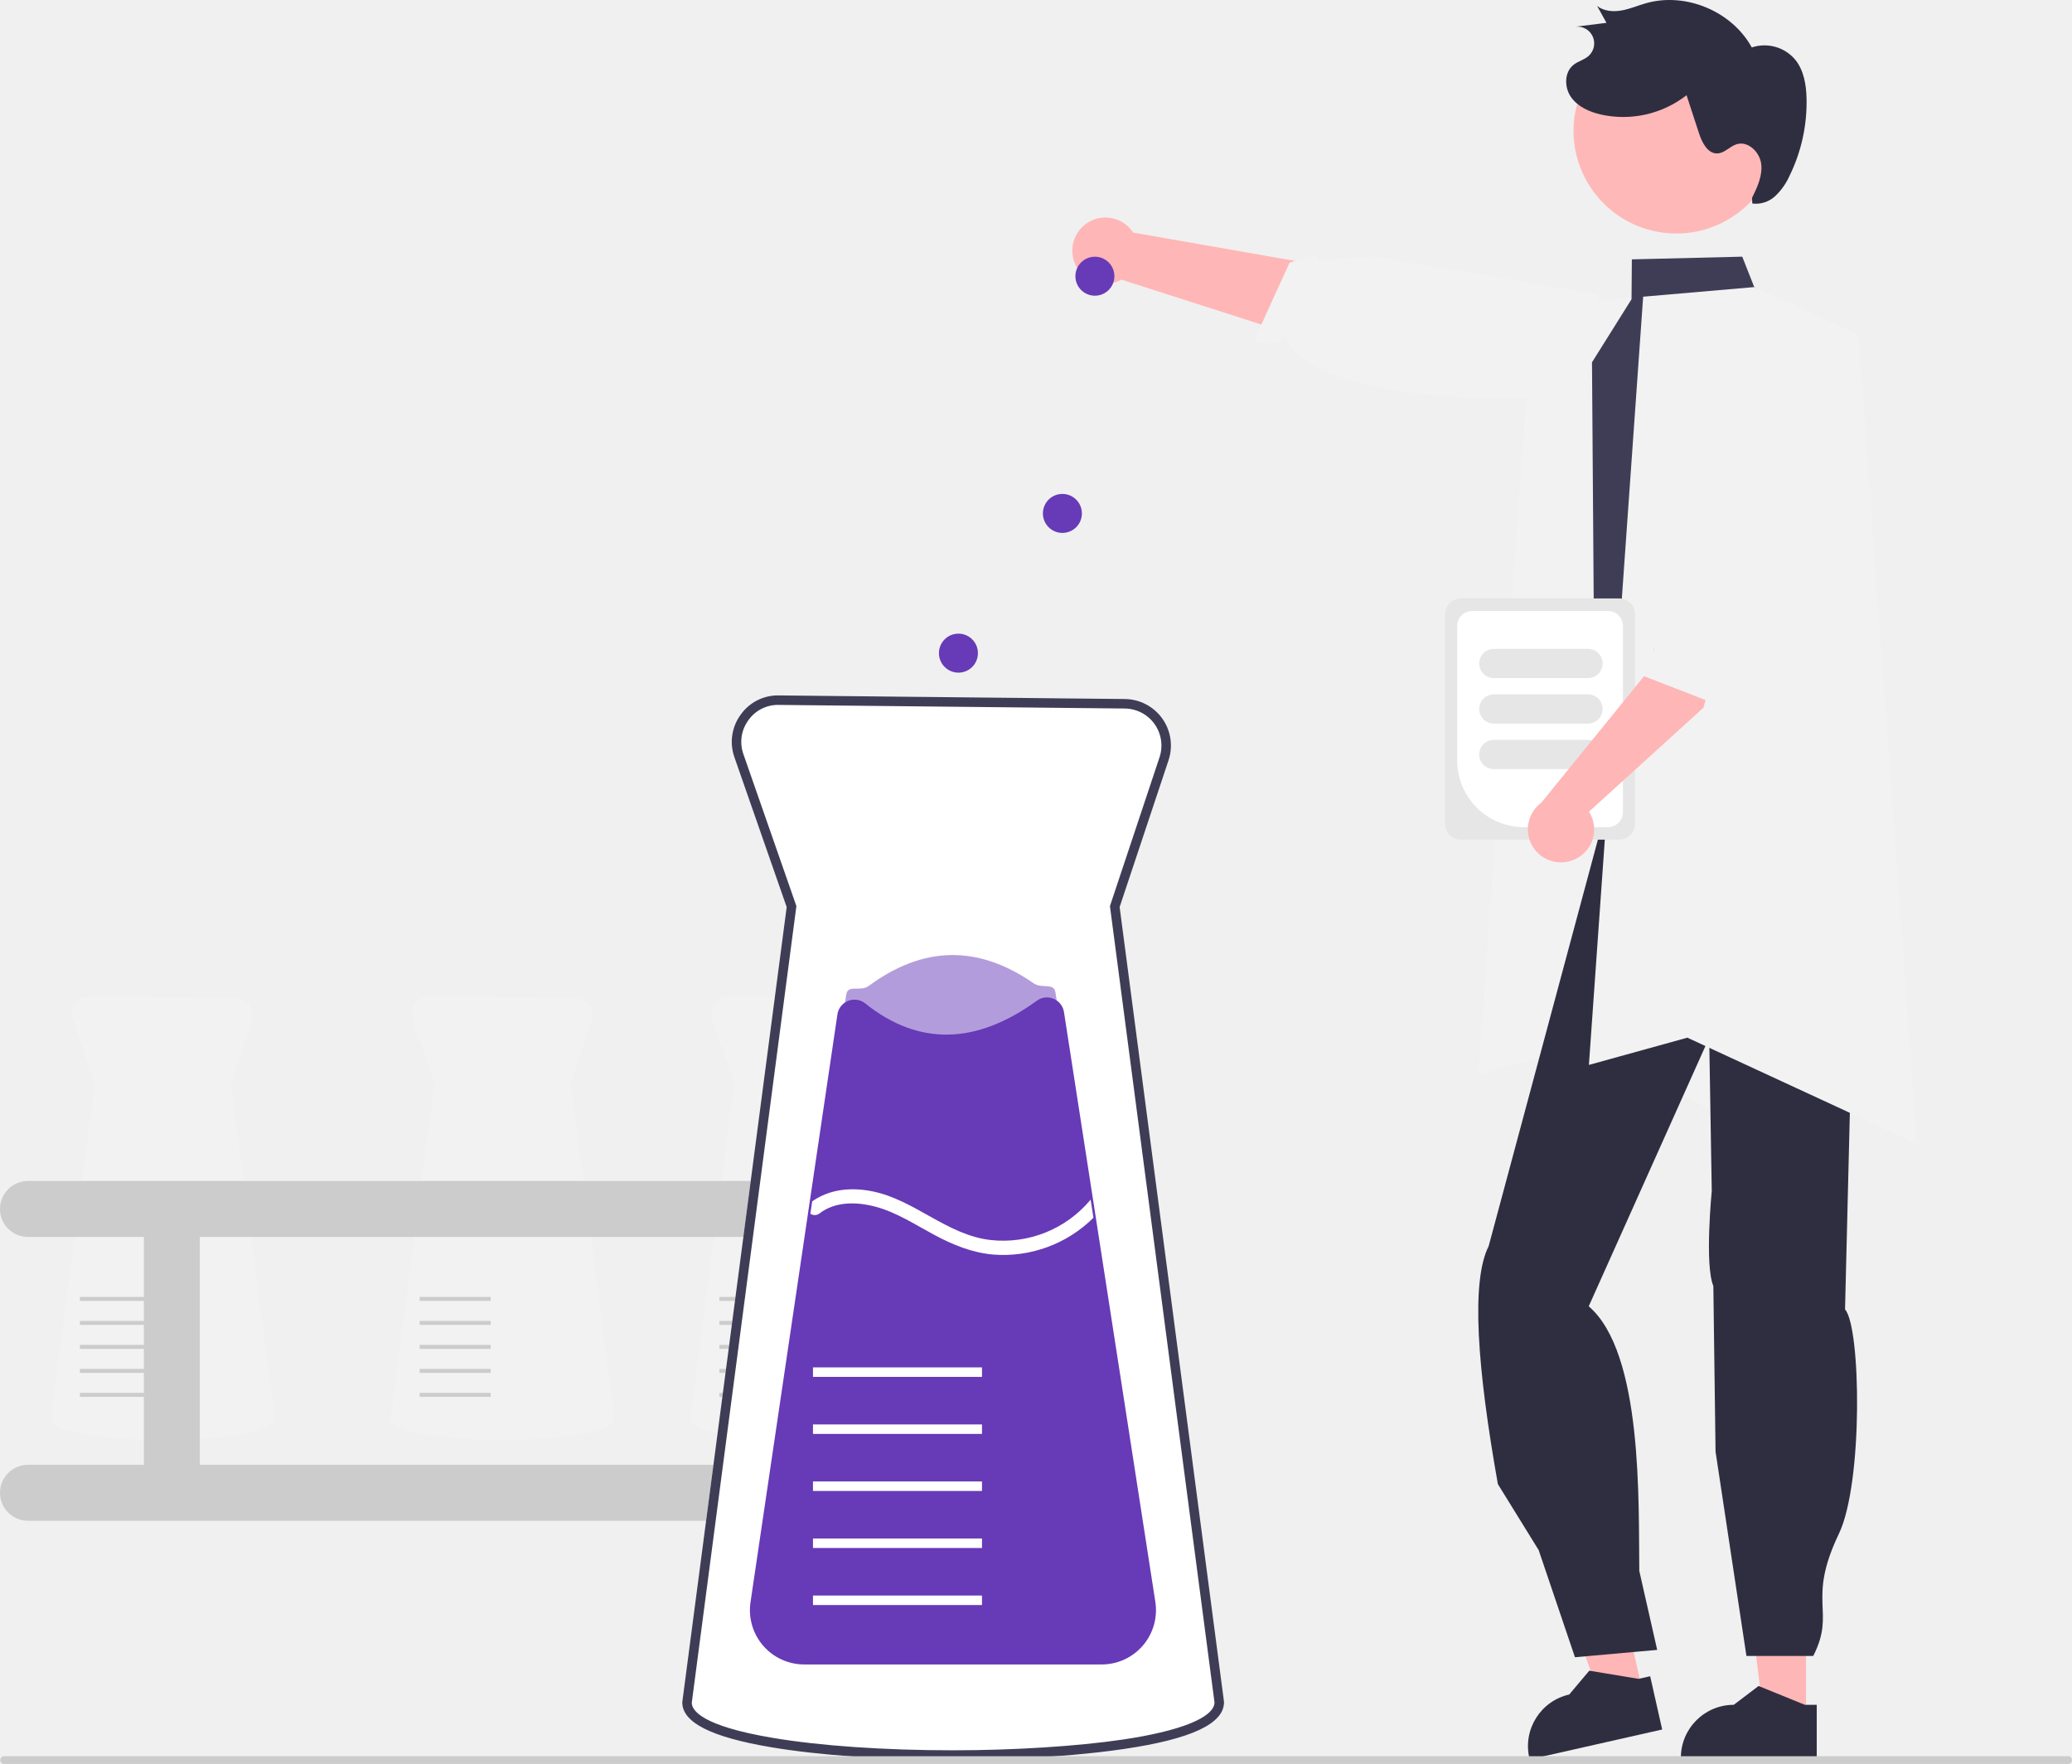
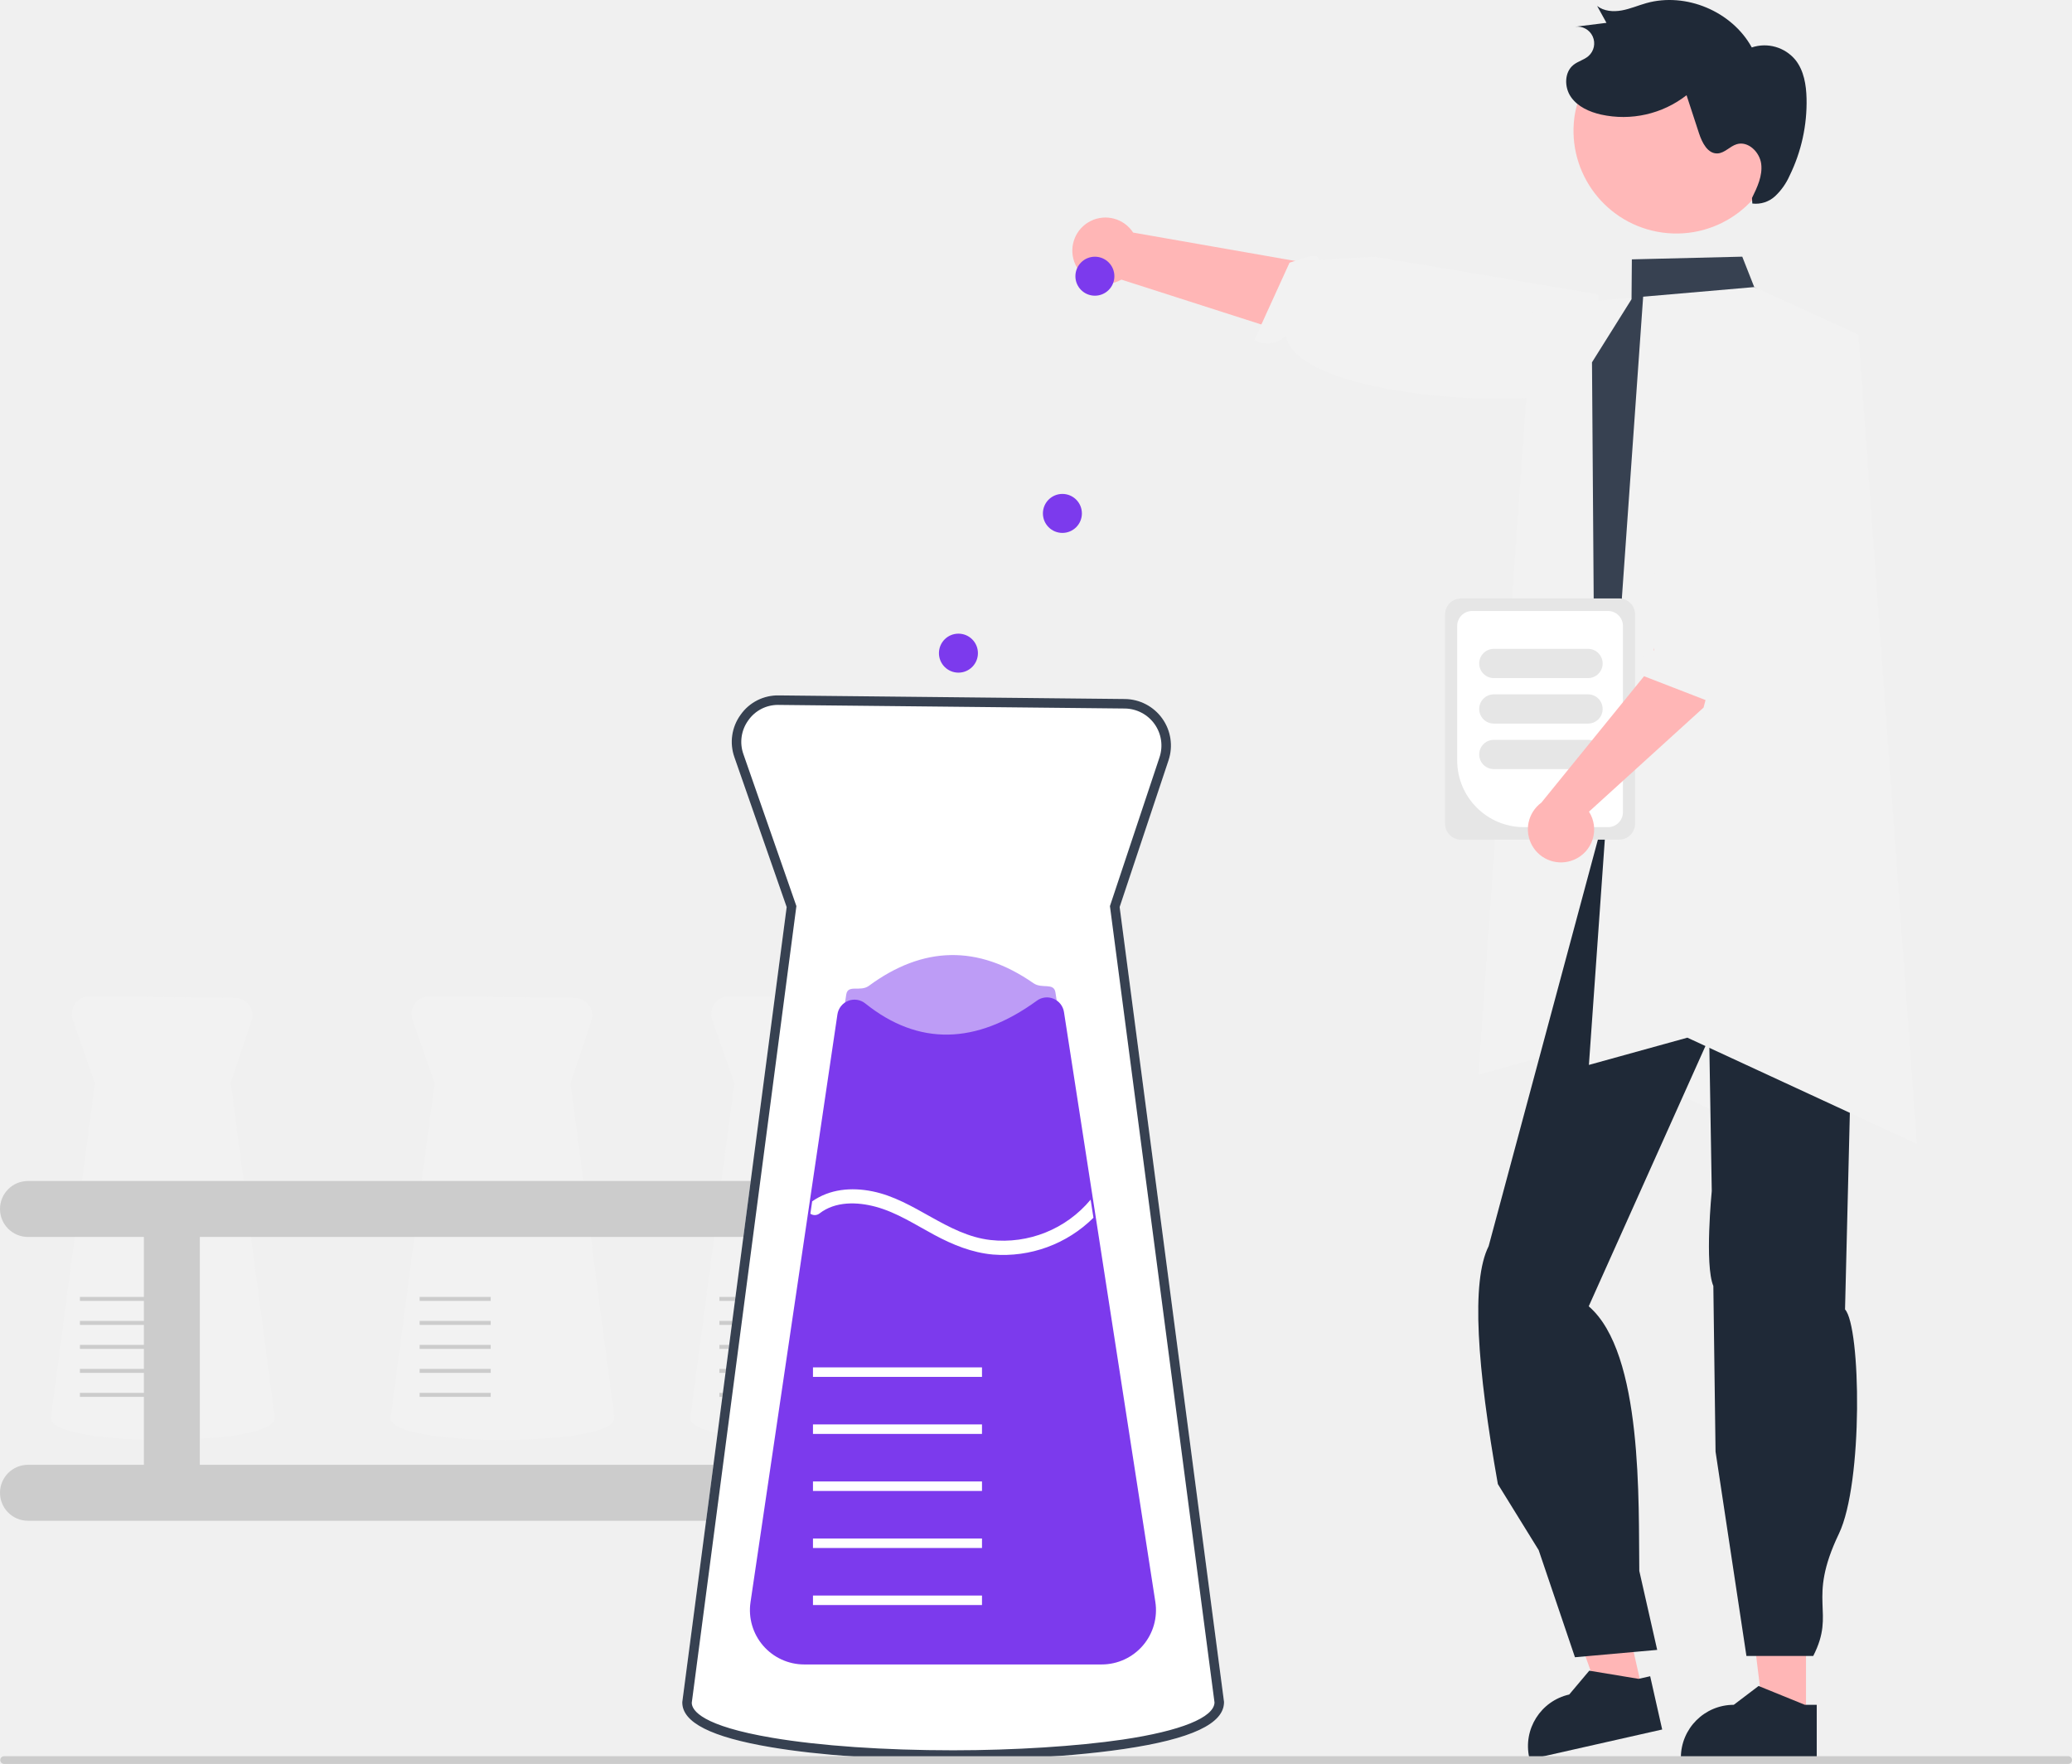
<svg xmlns="http://www.w3.org/2000/svg" data-name="Layer 1" width="637.748" height="542.828" viewBox="0 0 637.748 542.828">
  <path d="M611.767,259.126A10.132,10.132,0,0,0,626.293,264.637l87.876,28.188,29.084-22.818L629.904,250.16a10.187,10.187,0,0,0-18.138,8.966Z" transform="translate(-281.1258 -178.5859)" fill="#ffb6b6" />
  <path d="M774.531,296.795s-.796-1.953-11.311,2.296c-13.052,5.274-82.537,1.748-86.388-17.198a7.96,7.96,0,0,1-9.661,1.375l10.862-23.842c5.654-1.807,8.727-3.145,9.092-.842l17-1L772.976,269.175l1.903,23.766Z" transform="translate(-281.1258 -178.5859)" fill="#f2f2f2" />
  <polygon points="471.753 94.306 505.945 91.346 538 105.999 556 354.999 485.362 322.331 455.055 330.716 471.753 94.306" fill="#f2f2f2" />
  <polygon points="555.874 528.874 542.905 528.873 536.735 478.848 555.876 478.849 555.874 528.874" fill="#ffb6b6" />
-   <path d="M840.307,720.031l-41.819-.002v-.529a16.278,16.278,0,0,1,16.277-16.277h.001l7.639-5.795,14.252,5.796,3.651 0Z" transform="translate(-281.1258 -178.5859)" fill="#2f2e41" />
+   <path d="M840.307,720.031l-41.819-.002v-.529a16.278,16.278,0,0,1,16.277-16.277h.001l7.639-5.795,14.252,5.796,3.651 0Z" transform="translate(-281.1258 -178.5859)" fill="#1f2937" />
  <polygon points="505.615 520.701 492.964 523.557 475.926 476.12 494.598 471.904 505.615 520.701" fill="#ffb6b6" />
-   <path d="M792.736,710.821l-40.792,9.21-.117-.516A16.278,16.278,0,0,1,764.12,700.053l.001-0,6.175-7.335,15.179,2.514,3.561-.804Z" transform="translate(-281.1258 -178.5859)" fill="#2f2e41" />
-   <path d="M853.426,401.633c6.081,18.339,5.438,38.246-1.462,59.612l-2.949,120.293c4.876,5.366,5.621,53.38-1.889,69.047-10.03,20.921-.806,23.718-7.896,37.598H818.665l-9.505-62.881-.677-50.969c-2.731-6.467-.489-29.225-.489-29.225L807.205,497.917,770.126,580.585c16.799,14.379,15.287,60.826,15.564,81.427l5.508,24.309-25.31,2.263-11.169-32.967-12.558-20.315c-6.399-35.996-8.297-62.422-2.841-73.216l37.222-138.486Z" transform="translate(-281.1258 -178.5859)" fill="#2f2e41" />
-   <path d="M856.061,395.512l-3.39-6.78c-4.15-25.71-8.25-49.69-2.68-71.26.35-18.83-5.47-36.52-21.63-46.18l-7.29-4.36-3.69-9.36-33.98.83-.1,12.27-12.17,19.41v.08l.76,105.62,3.36,10.9-5.07,12.68,2.69,8.09,66.99-10.71,7.79-1.25a13.918,13.918,0,0,0,2.59-1.13,14.232,14.232,0,0,0,6.22-6.95c.07-.17.13-.33.19-.5a13.934,13.934,0,0,0,.9-4.3A14.303,14.303,0,0,0,856.061,395.512Z" transform="translate(-281.1258 -178.5859)" fill="#3f3d56" />
+   <path d="M792.736,710.821l-40.792,9.21-.117-.516A16.278,16.278,0,0,1,764.12,700.053l.001-0,6.175-7.335,15.179,2.514,3.561-.804Z" transform="translate(-281.1258 -178.5859)" fill="#1f2937" />
+   <path d="M853.426,401.633c6.081,18.339,5.438,38.246-1.462,59.612l-2.949,120.293c4.876,5.366,5.621,53.38-1.889,69.047-10.03,20.921-.806,23.718-7.896,37.598H818.665l-9.505-62.881-.677-50.969c-2.731-6.467-.489-29.225-.489-29.225L807.205,497.917,770.126,580.585c16.799,14.379,15.287,60.826,15.564,81.427l5.508,24.309-25.31,2.263-11.169-32.967-12.558-20.315c-6.399-35.996-8.297-62.422-2.841-73.216l37.222-138.486Z" transform="translate(-281.1258 -178.5859)" fill="#1f2937" />
+   <path d="M856.061,395.512l-3.39-6.78c-4.15-25.71-8.25-49.69-2.68-71.26.35-18.83-5.47-36.52-21.63-46.18l-7.29-4.36-3.69-9.36-33.98.83-.1,12.27-12.17,19.41v.08l.76,105.62,3.36,10.9-5.07,12.68,2.69,8.09,66.99-10.71,7.79-1.25a13.918,13.918,0,0,0,2.59-1.13,14.232,14.232,0,0,0,6.22-6.95c.07-.17.13-.33.19-.5a13.934,13.934,0,0,0,.9-4.3A14.303,14.303,0,0,0,856.061,395.512Z" transform="translate(-281.1258 -178.5859)" fill="#374151" />
  <path d="M857.551,402.612a13.934,13.934,0,0,1-.9,4.3l-6.41,7.45a13.918,13.918,0,0,1-2.59,1.13l-7.79,1.25,11.27-21.19-24.77-54.23Z" transform="translate(-281.1258 -178.5859)" opacity="0.2" />
  <path d="M331.253,621.713a148.84,148.84,0,0,1-23.52-1.628c-7.248-1.226-10.924-2.967-10.924-5.176l.003-.04L310.334,511.919l-6.81-19.522a5.409,5.409,0,0,1,5.163-7.19l44.784.466a5.409,5.409,0,0,1,5.075,7.119l-6.375,19.124,13.522,102.953C365.697,620.281,344.046,621.713,331.253,621.713Z" transform="translate(-281.1258 -178.5859)" fill="#f2f2f2" />
  <rect x="24.602" y="428.635" width="21.876" height="1.23" fill="#ccc" />
  <rect x="24.602" y="421.254" width="21.876" height="1.23" fill="#ccc" />
  <rect x="24.602" y="413.874" width="21.876" height="1.23" fill="#ccc" />
  <rect x="24.602" y="406.493" width="21.876" height="1.23" fill="#ccc" />
  <rect x="24.602" y="399.112" width="21.876" height="1.23" fill="#ccc" />
  <path d="M528.073,621.713a148.84,148.84,0,0,1-23.52-1.628c-7.248-1.226-10.924-2.967-10.924-5.176l.003-.04L507.154,511.919l-6.81-19.522a5.409,5.409,0,0,1,5.163-7.19l44.784.466a5.409,5.409,0,0,1,5.075,7.119l-6.375,19.124,13.522,102.953C562.516,620.281,540.865,621.713,528.073,621.713Z" transform="translate(-281.1258 -178.5859)" fill="#f2f2f2" />
  <rect x="221.422" y="428.635" width="21.876" height="1.23" fill="#ccc" />
  <rect x="221.422" y="421.254" width="21.876" height="1.23" fill="#ccc" />
  <rect x="221.422" y="413.874" width="21.876" height="1.23" fill="#ccc" />
  <rect x="221.422" y="406.493" width="21.876" height="1.23" fill="#ccc" />
  <rect x="221.422" y="399.112" width="21.876" height="1.23" fill="#ccc" />
  <path d="M435.814,621.713a148.84,148.84,0,0,1-23.52-1.628c-7.248-1.226-10.924-2.967-10.924-5.176l.003-.04L414.895,511.919l-6.81-19.522a5.409,5.409,0,0,1,5.163-7.19l44.784.466a5.409,5.409,0,0,1,5.075,7.119l-6.375,19.124,13.522,102.953C470.257,620.281,448.606,621.713,435.814,621.713Z" transform="translate(-281.1258 -178.5859)" fill="#f2f2f2" />
  <rect x="129.163" y="428.635" width="21.876" height="1.23" fill="#ccc" />
  <rect x="129.163" y="421.254" width="21.876" height="1.23" fill="#ccc" />
  <rect x="129.163" y="413.874" width="21.876" height="1.23" fill="#ccc" />
  <rect x="129.163" y="406.493" width="21.876" height="1.23" fill="#ccc" />
  <rect x="129.163" y="399.112" width="21.876" height="1.23" fill="#ccc" />
  <path d="M581.275,629.363H539.451V559.246h41.824a8.611,8.611,0,0,0,0-17.222H289.737a8.611,8.611,0,0,0,0,17.222h35.674v70.117H289.737a8.611,8.611,0,0,0,0,17.222H581.275a8.611,8.611,0,1,0,0-17.222Zm-238.644,0V559.246h179.598v70.117Z" transform="translate(-281.1258 -178.5859)" fill="#ccc" />
  <path d="M574.502,720.147c-21.392,0-41.344-1.383-56.178-3.892-18.3-3.095-27.197-7.594-27.197-13.751l.01-.194,32.12-244.578L507.177,411.632a14.157,14.157,0,0,1,1.891-13.075,13.998,13.998,0,0,1,11.802-5.968L627.357,393.698A14.325,14.325,0,0,1,640.798,412.553l-15.053,45.161,32.126,244.6v.094c.004,6.639-10.068,11.353-30.79,14.411C606.723,719.823,583.529,720.147,574.502,720.147Z" transform="translate(-281.1258 -178.5859)" fill="#fff" />
-   <path d="M574.502,720.147c-21.392,0-41.344-1.383-56.178-3.892-18.3-3.095-27.197-7.594-27.197-13.751l.01-.194,32.12-244.578L507.177,411.632a14.157,14.157,0,0,1,1.891-13.075,13.998,13.998,0,0,1,11.802-5.968L627.357,393.698A14.325,14.325,0,0,1,640.798,412.553l-15.053,45.161,32.126,244.6v.094c.004,6.639-10.068,11.353-30.79,14.411C606.723,719.823,583.529,720.147,574.502,720.147ZM520.575,395.511a11.127,11.127,0,0,0-9.131,4.752,11.263,11.263,0,0,0-1.504,10.404l16.31,46.755-.045.344L494.048,702.599c.006,2.398,3.223,7.128,24.765,10.77,14.678,2.484,34.455,3.852,55.689,3.852,18.665,0,38.16-1.233,52.15-3.297,17.872-2.637,28.167-6.799,28.291-11.429L622.756,457.428l15.266-45.8a11.4,11.4,0,0,0-10.695-15.004l-106.504-1.109C520.74,395.512,520.657,395.511,520.575,395.511Z" transform="translate(-281.1258 -178.5859)" fill="#3f3d56" />
-   <path d="M635.205,672.578H513.8l19.245-130.138.524-3.587,8.018-54.177c.489-3.305,4.294-.738,6.984-2.719,16.702-12.3,33.604-12.656,50.653-.801,2.635,1.832,6.276-.312,6.767,2.86l8.423,54.341.814,5.256Z" transform="translate(-281.1258 -178.5859)" fill="#673ab7" opacity="0.5" />
-   <path d="M620.221,690.802H528.654A16.706,16.706,0,0,1,512.128,671.651l26.753-180.909a5.309,5.309,0,0,1,8.586-3.347c16.305,13.062,34.075,12.767,52.816-.87a5.212,5.212,0,0,1,5.102-.594,5.298,5.298,0,0,1,3.226,4.107l28.12,181.5a16.707,16.707,0,0,1-16.51,19.264Z" transform="translate(-281.1258 -178.5859)" fill="#673ab7" />
+   <path d="M574.502,720.147c-21.392,0-41.344-1.383-56.178-3.892-18.3-3.095-27.197-7.594-27.197-13.751l.01-.194,32.12-244.578L507.177,411.632a14.157,14.157,0,0,1,1.891-13.075,13.998,13.998,0,0,1,11.802-5.968L627.357,393.698A14.325,14.325,0,0,1,640.798,412.553l-15.053,45.161,32.126,244.6v.094c.004,6.639-10.068,11.353-30.79,14.411C606.723,719.823,583.529,720.147,574.502,720.147ZM520.575,395.511a11.127,11.127,0,0,0-9.131,4.752,11.263,11.263,0,0,0-1.504,10.404l16.31,46.755-.045.344L494.048,702.599c.006,2.398,3.223,7.128,24.765,10.77,14.678,2.484,34.455,3.852,55.689,3.852,18.665,0,38.16-1.233,52.15-3.297,17.872-2.637,28.167-6.799,28.291-11.429L622.756,457.428l15.266-45.8a11.4,11.4,0,0,0-10.695-15.004l-106.504-1.109C520.74,395.512,520.657,395.511,520.575,395.511Z" transform="translate(-281.1258 -178.5859)" fill="#374151" />
+   <path d="M635.205,672.578H513.8l19.245-130.138.524-3.587,8.018-54.177c.489-3.305,4.294-.738,6.984-2.719,16.702-12.3,33.604-12.656,50.653-.801,2.635,1.832,6.276-.312,6.767,2.86l8.423,54.341.814,5.256Z" transform="translate(-281.1258 -178.5859)" fill="#7c3aed" opacity="0.5" />
+   <path d="M620.221,690.802H528.654A16.706,16.706,0,0,1,512.128,671.651l26.753-180.909a5.309,5.309,0,0,1,8.586-3.347c16.305,13.062,34.075,12.767,52.816-.87a5.212,5.212,0,0,1,5.102-.594,5.298,5.298,0,0,1,3.226,4.107l28.12,181.5a16.707,16.707,0,0,1-16.51,19.264Z" transform="translate(-281.1258 -178.5859)" fill="#7c3aed" />
  <rect x="250.227" y="491.007" width="52.024" height="2.925" fill="#fff" />
  <rect x="250.227" y="473.454" width="52.024" height="2.925" fill="#fff" />
  <rect x="250.227" y="455.902" width="52.024" height="2.925" fill="#fff" />
  <rect x="250.227" y="438.349" width="52.024" height="2.925" fill="#fff" />
  <rect x="250.227" y="420.796" width="52.024" height="2.925" fill="#fff" />
  <path d="M617.682,553.336a39.42,39.42,0,0,1-30.936,11.321c-6.465-.585-12.36-2.999-18.035-6.041-5.865-3.145-11.541-6.904-18.035-8.659-5.69-1.536-12.433-1.741-17.319,2.062a2.374,2.374,0,0,1-2.808.073l.556-3.803c5.441-3.803,12.053-4.388,18.533-3.086,13.047,2.633,22.95,13.428,36.319,14.978A35.034,35.034,0,0,0,616.804,547.778l.015-.015Z" transform="translate(-281.1258 -178.5859)" fill="#fff" />
  <path d="M918.874,720.224a1.186,1.186,0,0,1-1.19,1.19h-635.29a1.19,1.19,0,0,1,0-2.38h635.29A1.187,1.187,0,0,1,918.874,720.224Z" transform="translate(-281.1258 -178.5859)" fill="#ccc" />
  <polygon points="505.753 91.306 539.945 88.346 572 102.999 590 351.999 519.362 319.331 489.055 327.716 505.753 91.306" fill="#f2f2f2" />
-   <circle cx="337" cy="84.999" r="6" fill="#673ab7" />
-   <circle cx="327" cy="157.999" r="6" fill="#673ab7" />
-   <circle cx="295" cy="200.999" r="6" fill="#673ab7" />
+   <circle cx="337" cy="84.999" r="6" fill="#7c3aed" />
+   <circle cx="327" cy="157.999" r="6" fill="#7c3aed" />
+   <circle cx="295" cy="200.999" r="6" fill="#7c3aed" />
  <path d="M725.911,432.072V367.663a4.923,4.923,0,0,1,4.917-4.917H779.472a4.923,4.923,0,0,1,4.917,4.917v64.409a4.923,4.923,0,0,1-4.917,4.917H730.829A4.923,4.923,0,0,1,725.911,432.072Z" transform="translate(-281.1258 -178.5859)" fill="#e6e6e6" />
  <path d="M729.643,412.618V371.21a4.61,4.61,0,0,1,4.605-4.605h41.805a4.61,4.61,0,0,1,4.605,4.605v57.316a4.61,4.61,0,0,1-4.605,4.605H750.155A20.536,20.536,0,0,1,729.643,412.618Z" transform="translate(-281.1258 -178.5859)" fill="#fff" />
  <path d="M736.411,382.763a4.505,4.505,0,0,1,4.5-4.5h29a4.5,4.5,0,0,1,0,9h-29A4.505,4.505,0,0,1,736.411,382.763Z" transform="translate(-281.1258 -178.5859)" fill="#e6e6e6" />
  <path d="M736.411,396.763a4.505,4.505,0,0,1,4.5-4.5h29a4.5,4.5,0,0,1,0,9h-29A4.505,4.505,0,0,1,736.411,396.763Z" transform="translate(-281.1258 -178.5859)" fill="#e6e6e6" />
  <path d="M736.411,410.763a4.505,4.505,0,0,1,4.5-4.5h29a4.5,4.5,0,0,1,0,9h-29A4.505,4.505,0,0,1,736.411,410.763Z" transform="translate(-281.1258 -178.5859)" fill="#e6e6e6" />
  <path d="M765.538,443.184a10.132,10.132,0,0,0,4.669-14.819l35.27-32.04,12.373-47.862-21.959-1.827-6.713,37.558-33.632,41.397a10.187,10.187,0,0,0,9.992,17.593Z" transform="translate(-281.1258 -178.5859)" fill="#ffb6b6" />
  <path d="M821.234,305.24s5.352.079,2.941,11.161c-1.93,8.872-9.252,58.797-15.096,69.966a7.96,7.96,0,0,1,1.928,9.566l-24.426-9.476c-2.129-5.541,1.441-7.264,3.719-7.761l-.447-17.381,3.502-44.304,24.011-11.897Z" transform="translate(-281.1258 -178.5859)" fill="#f2f2f2" />
  <path d="M828.428,223.222a31.647,31.647,0,0,1-62.715-8.536l.061-.449a31.647,31.647,0,0,1,62.644,8.983Z" transform="translate(-281.1258 -178.5859)" fill="#ffb8b8" />
-   <path d="M820.374,239.522c1.625-3.301,3.295-6.846,2.838-10.497s-4.037-7.141-7.553-6.056c-2.102.649-3.692,2.725-5.889,2.831-3.024.146-4.758-3.315-5.699-6.192l-3.833-11.719a31.708,31.708,0,0,1-26.335,5.951c-3.559-.814-7.155-2.4-9.243-5.396s-2.075-7.641.788-9.906c1.404-1.111,3.273-1.532,4.615-2.718a5.171,5.171,0,0,0-4.129-8.999l9.652-1.206-2.876-5.201c2.072,1.634,4.956,1.853,7.553,1.386s5.043-1.537,7.583-2.25c12.196-3.423,26.37,2.529,32.466,13.633a12.356,12.356,0,0,1,13.472,3.89c2.584,3.279,3.287,7.656,3.387,11.83a51.324,51.324,0,0,1-5.232,23.775,19.477,19.477,0,0,1-4.395,6.235,8.797,8.797,0,0,1-7.061,2.309" transform="translate(-281.1258 -178.5859)" fill="#2f2e41" />
+   <path d="M820.374,239.522c1.625-3.301,3.295-6.846,2.838-10.497s-4.037-7.141-7.553-6.056c-2.102.649-3.692,2.725-5.889,2.831-3.024.146-4.758-3.315-5.699-6.192l-3.833-11.719a31.708,31.708,0,0,1-26.335,5.951c-3.559-.814-7.155-2.4-9.243-5.396s-2.075-7.641.788-9.906c1.404-1.111,3.273-1.532,4.615-2.718a5.171,5.171,0,0,0-4.129-8.999l9.652-1.206-2.876-5.201c2.072,1.634,4.956,1.853,7.553,1.386s5.043-1.537,7.583-2.25c12.196-3.423,26.37,2.529,32.466,13.633a12.356,12.356,0,0,1,13.472,3.89c2.584,3.279,3.287,7.656,3.387,11.83a51.324,51.324,0,0,1-5.232,23.775,19.477,19.477,0,0,1-4.395,6.235,8.797,8.797,0,0,1-7.061,2.309" transform="translate(-281.1258 -178.5859)" fill="#1f2937" />
</svg>
